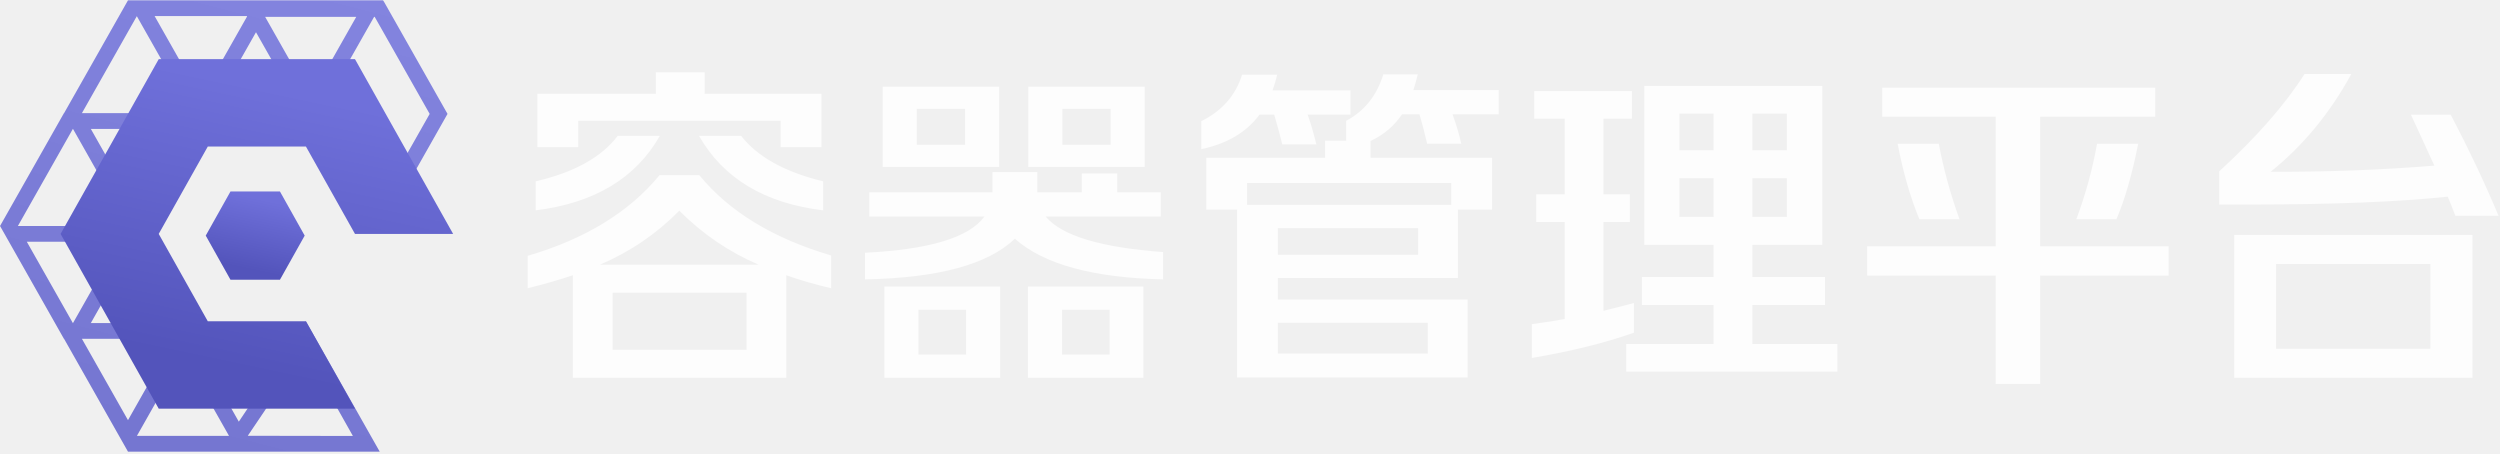
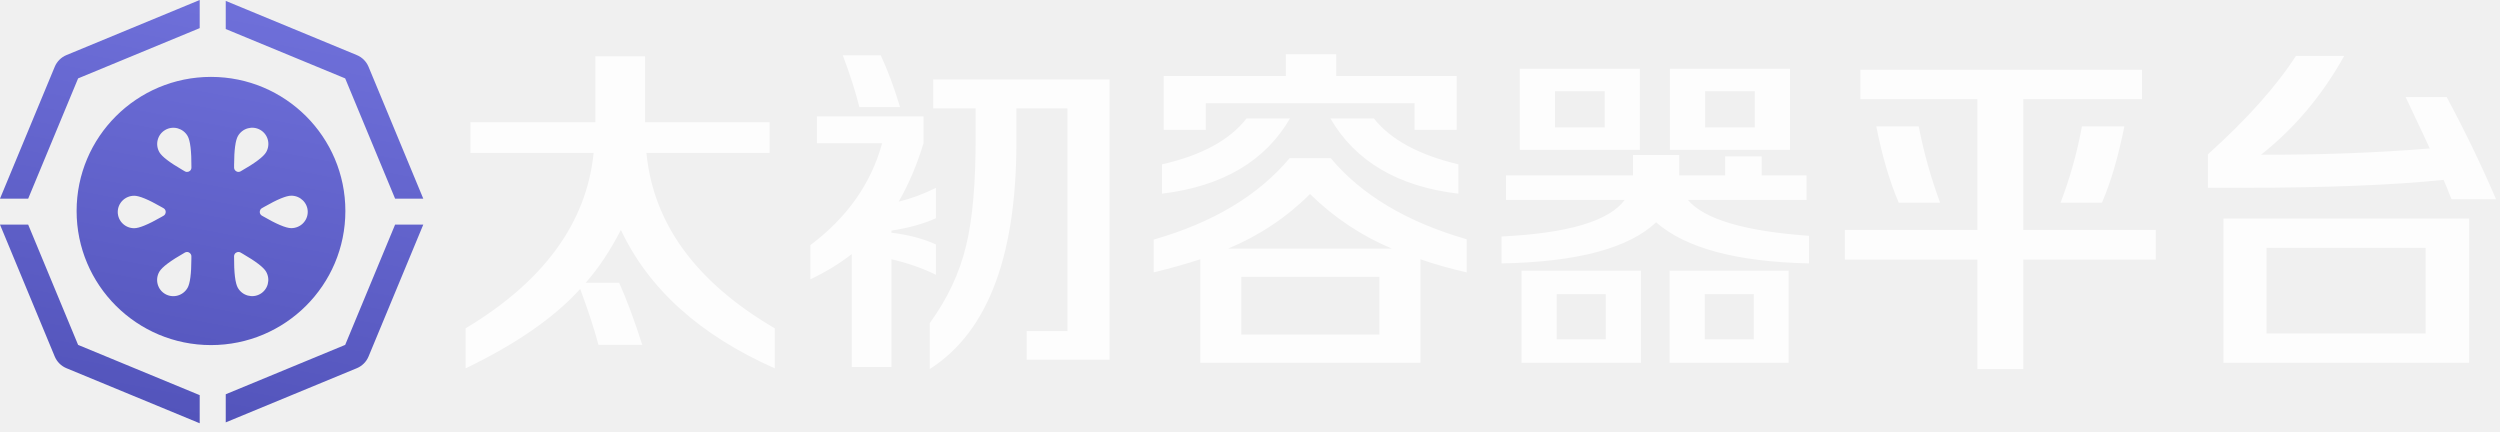
- <svg xmlns="http://www.w3.org/2000/svg" width="160px" height="29px" viewBox="0 0 160 29" version="1.1">
+ <svg xmlns="http://www.w3.org/2000/svg" width="168px" height="29px" viewBox="0 0 168 29" version="1.1">
  <defs>
-     <linearGradient x1="76.469%" y1="-2.888%" x2="50%" y2="100%" id="linearGradient-1">
-       <stop stop-color="#8384DF" offset="0%" />
-       <stop stop-color="#7576D1" offset="100%" />
-     </linearGradient>
-     <linearGradient x1="68.518%" y1="11.88%" x2="50%" y2="89.644%" id="linearGradient-2">
-       <stop stop-color="#6F70DA" offset="0%" />
-       <stop stop-color="#5354BB" offset="100%" />
-     </linearGradient>
-     <linearGradient x1="68.518%" y1="11.781%" x2="50%" y2="89.747%" id="linearGradient-3">
+     <linearGradient x1="68.518%" y1="1.922%" x2="50%" y2="100%" id="linearGradient-1">
      <stop stop-color="#6F70DA" offset="0%" />
      <stop stop-color="#5354BB" offset="100%" />
    </linearGradient>
  </defs>
  <g id="kubeoperator" stroke="none" stroke-width="1" fill="none" fill-rule="evenodd">
-     <g id="持续交付-制品库-项目空间备份-4" transform="translate(-20, -21)">
-       <g id="logo" transform="translate(20, 21)">
-         <path d="M24.542,0.021 L24.514,0.069 L24.551,0.069 L28.641,7.29 L24.551,14.513 L24.542,14.513 L20.457,7.297 L20.452,7.29 L12.281,7.29 L12.308,7.241 L12.272,7.242 L8.187,14.457 L8.191,14.464 L12.277,21.678 L12.281,21.685 L15.284,26.987 L19.579,20.562 L24.302,28.906 L8.191,28.906 L4.101,21.685 L4.092,21.685 L0.007,14.471 L0.002,14.464 L4.092,7.242 L4.101,7.242 L8.187,0.028 L8.191,0.021 L24.542,0.021 Z M19.521,22.465 L15.858,27.89 L22.585,27.901 L19.521,22.465 Z M11.709,22.693 L8.762,27.896 L14.657,27.896 L11.709,22.693 Z M11.137,21.684 L5.243,21.685 L8.191,26.89 L11.138,21.685 L11.137,21.684 Z M7.618,15.473 L1.716,15.473 L4.663,20.675 L4.672,20.675 L7.618,15.473 Z M8.19,16.48 L5.813,20.675 L10.567,20.675 L8.19,16.48 Z M4.672,8.251 L4.663,8.251 L1.144,14.464 L1.144,14.464 L7.04,14.464 L7.615,13.448 L4.672,8.251 Z M23.98,1.079 L23.942,1.079 L20.996,6.281 L21.011,6.281 L21.304,6.777 L21.312,6.792 L24.546,12.503 L27.499,7.29 L23.98,1.079 Z M10.559,8.251 L5.813,8.251 L8.187,12.441 L10.559,8.251 Z M8.757,1.035 L5.242,7.242 L11.129,7.241 L11.7,6.233 L8.757,1.035 Z M15.8,1.03 L9.896,1.03 L12.843,6.232 L12.879,6.232 L15.813,1.054 L15.8,1.03 Z M16.383,2.062 L14.021,6.232 L18.747,6.232 L16.383,2.062 Z M22.8,1.079 L16.969,1.079 L19.885,6.225 L22.8,1.079 Z" id="形状结合" fill="url(#linearGradient-1)" fill-rule="nonzero" />
-         <g id="Page-1" transform="translate(3.790231, 3.677576)">
-           <path d="M3.228,16.885 L9.509,16.885 L12.649,22.478 L6.368,22.478 L3.228,16.885 L0.088,11.293 L3.228,5.7 L6.368,11.293 L9.509,5.7 L15.789,5.7 L15.789,5.7 L12.649,0.108 L18.929,0.108 L22.069,5.7 L22.07,5.7 L25.21,11.293 L18.929,11.293 L15.789,5.7 L12.649,0.108 L11.393,2.345 L12.649,0.108 L6.368,0.108 L3.228,5.7 L6.368,11.293 L5.74,12.411 L6.368,11.293 L9.509,16.885 L3.228,16.885 L3.228,16.885 Z M14.316,19.508 L15.789,16.885 L18.929,22.478 L12.649,22.478 L9.509,16.885 L15.789,16.885 L14.316,19.508 Z" id="path-2" fill="url(#linearGradient-2)" />
-           <polygon id="Fill-12" fill="url(#linearGradient-3)" points="10.96 14.225 9.377 11.402 10.96 8.578 14.127 8.578 15.71 11.402 14.127 14.225" />
-         </g>
-         <path d="M37.005,9.416 L37.005,7.732 L49.961,7.732 L49.961,9.416 L52.574,9.416 L52.574,6.005 L45.1,6.005 L45.1,4.627 L41.973,4.627 L41.973,6.005 L34.392,6.005 L34.392,9.416 L37.005,9.416 Z M34.285,13.463 C38.04,12.996 40.688,11.407 42.23,8.695 L42.23,8.695 L39.532,8.695 C38.49,10.065 36.741,11.035 34.285,11.604 L34.285,11.604 L34.285,13.463 Z M52.681,13.463 L52.681,11.604 C50.225,11.006 48.476,10.036 47.434,8.695 L47.434,8.695 L44.736,8.695 C46.292,11.421 48.94,13.011 52.681,13.463 L52.681,13.463 Z M50.325,24.18 L50.325,17.618 C51.182,17.924 52.138,18.201 53.195,18.449 L53.195,18.449 L53.195,16.35 C49.483,15.256 46.67,13.543 44.757,11.21 L44.757,11.21 L42.209,11.21 C40.267,13.572 37.454,15.293 33.771,16.372 L33.771,16.372 L33.771,18.449 C34.827,18.187 35.791,17.91 36.662,17.618 L36.662,17.618 L36.662,24.18 L50.325,24.18 Z M48.548,16.94 L38.397,16.94 C40.338,16.109 42.03,14.957 43.472,13.485 C44.957,14.972 46.649,16.124 48.548,16.94 L48.548,16.94 Z M47.777,22.386 L39.211,22.386 L39.211,18.734 L47.777,18.734 L47.777,22.386 Z M73.261,10.685 L73.261,5.545 L65.809,5.545 L65.809,10.685 L73.261,10.685 Z M63.946,10.685 L63.946,5.545 L56.493,5.545 L56.493,10.685 L63.946,10.685 Z M61.761,9.263 L58.677,9.263 L58.677,6.967 L61.761,6.967 L61.761,9.263 Z M71.077,9.263 L67.993,9.263 L67.993,6.967 L71.077,6.967 L71.077,9.263 Z M74.439,17.881 L74.439,16.131 C70.442,15.839 67.936,15.081 66.922,13.856 L66.922,13.856 L74.289,13.856 L74.289,12.303 L71.505,12.303 L71.505,11.101 L69.235,11.101 L69.235,12.303 L66.387,12.303 L66.387,11.013 L63.517,11.013 L63.517,12.303 L55.636,12.303 L55.636,13.856 L63.003,13.856 C62.033,15.198 59.484,15.971 55.358,16.175 L55.358,16.175 L55.358,17.881 C60.041,17.793 63.239,16.926 64.952,15.278 C66.78,16.911 69.942,17.779 74.439,17.881 L74.439,17.881 Z M73.176,24.18 L73.176,18.34 L65.787,18.34 L65.787,24.18 L73.176,24.18 Z M64.01,24.18 L64.01,18.34 L56.6,18.34 L56.6,24.18 L64.01,24.18 Z M61.825,22.692 L58.784,22.692 L58.784,19.827 L61.825,19.827 L61.825,22.692 Z M71.013,22.692 L67.972,22.692 L67.972,19.827 L71.013,19.827 L71.013,22.692 Z M93.928,24.158 L93.928,19.171 L81.785,19.171 L81.785,17.793 L93.307,17.793 L93.307,13.419 L95.491,13.419 L95.491,10.094 L87.717,10.094 L87.717,9.023 C88.559,8.629 89.23,8.06 89.73,7.317 L89.73,7.317 L90.844,7.317 C91.015,7.885 91.179,8.512 91.336,9.198 L91.336,9.198 L93.521,9.198 C93.407,8.658 93.221,8.031 92.964,7.317 L92.964,7.317 L95.919,7.317 L95.919,5.764 L90.458,5.764 C90.558,5.458 90.651,5.122 90.737,4.758 L90.737,4.758 L88.531,4.758 C88.117,6.114 87.324,7.105 86.154,7.732 L86.154,7.732 L86.154,9.001 L84.805,9.001 L84.805,10.094 L77.202,10.094 L77.202,13.419 L79.172,13.419 L79.172,24.158 L93.928,24.158 Z M76.881,9.548 C78.537,9.198 79.779,8.461 80.607,7.339 L80.607,7.339 L81.549,7.339 C81.792,8.17 81.963,8.804 82.063,9.241 L82.063,9.241 L84.248,9.241 C84.062,8.483 83.877,7.849 83.691,7.339 L83.691,7.339 L86.432,7.339 L86.432,5.786 L81.442,5.786 C81.556,5.48 81.656,5.144 81.742,4.78 L81.742,4.78 L79.493,4.78 C79.079,6.107 78.208,7.098 76.881,7.754 L76.881,7.754 L76.881,9.548 Z M92.878,13.113 L79.815,13.113 L79.815,11.713 L92.878,11.713 L92.878,13.113 Z M90.758,16.306 L81.785,16.306 L81.785,14.6 L90.758,14.6 L90.758,16.306 Z M91.379,22.627 L81.785,22.627 L81.785,20.658 L91.379,20.658 L91.379,22.627 Z M117.592,23.786 L117.592,22.014 L112.152,22.014 L112.152,19.521 L116.8,19.521 L116.8,17.728 L112.152,17.728 L112.152,15.672 L116.628,15.672 L116.628,5.501 L105.235,5.501 L105.235,15.672 L109.668,15.672 L109.668,17.728 L105.085,17.728 L105.085,19.521 L109.668,19.521 L109.668,22.014 L104.079,22.014 L104.079,23.786 L117.592,23.786 Z M98.039,22.911 C100.538,22.488 102.715,21.949 104.571,21.293 L104.571,21.293 L104.571,19.39 C104.486,19.419 104.35,19.455 104.164,19.499 C103.479,19.674 102.965,19.805 102.622,19.893 L102.622,19.893 L102.622,14.206 L104.314,14.206 L104.314,12.435 L102.622,12.435 L102.622,7.601 L104.443,7.601 L104.443,5.83 L98.189,5.83 L98.189,7.601 L100.138,7.601 L100.138,12.435 L98.318,12.435 L98.318,14.206 L100.138,14.206 L100.138,20.418 C100.01,20.432 99.803,20.469 99.517,20.527 C98.86,20.629 98.368,20.702 98.039,20.746 L98.039,20.746 L98.039,22.911 Z M109.668,9.613 L107.484,9.613 L107.484,7.273 L109.668,7.273 L109.668,9.613 Z M114.358,9.613 L112.152,9.613 L112.152,7.273 L114.358,7.273 L114.358,9.613 Z M109.668,13.878 L107.484,13.878 L107.484,11.407 L109.668,11.407 L109.668,13.878 Z M114.358,13.878 L112.152,13.878 L112.152,11.407 L114.358,11.407 L114.358,13.878 Z M130.57,24.573 L130.57,17.64 L138.794,17.64 L138.794,15.759 L130.57,15.759 L130.57,7.47 L137.937,7.47 L137.937,5.611 L120.462,5.611 L120.462,7.47 L127.722,7.47 L127.722,15.759 L119.498,15.759 L119.498,17.64 L127.722,17.64 L127.722,24.573 L130.57,24.573 Z M135.453,14.031 C135.995,12.763 136.459,11.152 136.845,9.198 L136.845,9.198 L134.211,9.198 C133.911,10.86 133.468,12.471 132.883,14.031 L132.883,14.031 L135.453,14.031 Z M125.409,14.031 C124.838,12.457 124.395,10.845 124.081,9.198 L124.081,9.198 L121.447,9.198 C121.804,11.05 122.268,12.661 122.839,14.031 L122.839,14.031 L125.409,14.031 Z M159.909,13.813 C159.024,11.698 158.003,9.54 156.847,7.339 L156.847,7.339 L154.298,7.339 C154.413,7.587 154.584,7.958 154.812,8.454 C155.255,9.402 155.583,10.116 155.798,10.598 C152.442,10.875 148.952,11.006 145.325,10.991 C147.395,9.329 149.116,7.244 150.486,4.736 L150.486,4.736 L147.488,4.736 C146.26,6.675 144.44,8.753 142.027,10.969 L142.027,10.969 L142.027,13.091 L144.185,13.091 C149.379,13.085 153.535,12.918 156.654,12.588 C156.84,13.025 156.954,13.31 156.997,13.441 C157.068,13.601 157.118,13.725 157.147,13.813 L157.147,13.813 L159.909,13.813 Z M158.239,24.18 L158.239,15.037 L142.991,15.037 L142.991,24.18 L158.239,24.18 Z M155.541,22.321 L145.668,22.321 L145.668,16.896 L155.541,16.896 L155.541,22.321 Z" id="容器管理平台" fill-opacity="0.837" fill="#FFFFFF" fill-rule="nonzero" />
-       </g>
+     <g id="logo_white">
+       <path d="M1.894,15.095 L5.249,23.177 L13.42,26.554 L13.42,28.444 L4.467,24.744 C4.11,24.596 3.826,24.313 3.678,23.957 L-1.234568e-13,15.095 L1.894,15.095 Z M28.444,15.095 L24.766,23.957 C24.618,24.313 24.335,24.596 23.977,24.744 L15.17,28.384 L15.17,26.494 L23.196,23.177 L26.55,15.095 L28.444,15.095 Z M14.179,5.167 C19.166,5.167 23.209,9.201 23.209,14.179 C23.209,19.156 19.166,23.19 14.179,23.19 C9.191,23.19 5.148,19.156 5.148,14.179 C5.148,9.201 9.191,5.167 14.179,5.167 Z M12.568,16.934 C12.518,16.934 12.469,16.947 12.425,16.972 C11.459,17.521 10.887,17.95 10.708,18.258 C10.403,18.786 10.579,19.457 11.102,19.758 C11.625,20.059 12.297,19.876 12.602,19.348 C12.771,19.056 12.858,18.406 12.861,17.397 L12.861,17.223 L12.86,17.198 C12.846,17.049 12.721,16.933 12.568,16.934 Z M15.767,17.079 C15.743,17.122 15.729,17.171 15.729,17.221 C15.722,18.33 15.808,19.039 15.986,19.347 C16.291,19.874 16.963,20.057 17.486,19.755 C18.009,19.454 18.186,18.782 17.881,18.255 C17.712,17.963 17.19,17.564 16.316,17.057 L16.24,17.013 L16.165,16.97 L16.141,16.958 C16.006,16.896 15.843,16.947 15.767,17.079 Z M9.019,13.155 C8.408,13.155 7.913,13.643 7.913,14.246 C7.913,14.848 8.407,15.336 9.018,15.336 C9.356,15.336 9.964,15.085 10.842,14.583 L10.918,14.539 L10.993,14.495 L11.015,14.481 C11.137,14.394 11.174,14.228 11.097,14.098 C11.077,14.063 11.05,14.033 11.018,14.01 L10.993,13.994 L10.918,13.95 L10.844,13.908 C9.965,13.405 9.357,13.154 9.019,13.155 Z M19.575,13.15 C19.237,13.15 18.629,13.401 17.751,13.904 L17.675,13.947 L17.6,13.991 L17.577,14.005 C17.456,14.092 17.419,14.258 17.496,14.389 C17.521,14.432 17.557,14.467 17.6,14.493 C18.559,15.052 19.217,15.332 19.574,15.331 C20.185,15.331 20.68,14.843 20.68,14.24 C20.68,13.638 20.186,13.15 19.575,13.15 Z M15.17,0.06 L23.977,3.701 C24.335,3.848 24.618,4.131 24.766,4.488 L28.444,13.349 L26.55,13.349 L23.196,5.268 L15.17,1.951 L15.17,0.06 Z M13.42,-3.12638804e-13 L13.42,1.89 L5.249,5.268 L1.894,13.349 L-1.234568e-13,13.349 L3.678,4.488 C3.826,4.131 4.11,3.848 4.467,3.701 L13.42,-3.12638804e-13 Z M11.107,8.731 C10.584,9.032 10.407,9.704 10.712,10.231 C10.881,10.523 11.402,10.922 12.277,11.429 L12.428,11.516 L12.452,11.528 C12.587,11.59 12.75,11.539 12.826,11.407 C12.85,11.364 12.864,11.315 12.864,11.265 C12.871,10.156 12.785,9.448 12.607,9.139 C12.302,8.612 11.63,8.429 11.107,8.731 Z M15.991,9.138 C15.822,9.43 15.735,10.08 15.731,11.089 L15.732,11.263 L15.733,11.288 C15.746,11.437 15.872,11.553 16.025,11.552 C16.075,11.552 16.124,11.539 16.168,11.514 C17.134,10.965 17.706,10.536 17.884,10.228 C18.19,9.7 18.014,9.029 17.491,8.728 C16.968,8.427 16.296,8.61 15.991,9.138 Z" id="形状结合备份" fill="url(#linearGradient-1)" />
+       <path d="M52.066,24.754 L52.066,22.063 C46.779,18.97 43.904,15.042 43.44,10.279 L43.44,10.279 L51.718,10.279 L51.718,8.214 L43.347,8.214 L43.347,3.784 L40.008,3.784 L40.008,8.214 L31.614,8.214 L31.614,10.279 L39.892,10.279 C39.413,14.98 36.545,18.908 31.289,22.063 L31.289,22.063 L31.289,24.754 C34.69,23.114 37.256,21.336 38.988,19.418 C39.529,20.872 39.938,22.125 40.217,23.176 L40.217,23.176 L43.162,23.176 C42.621,21.491 42.103,20.099 41.608,19.001 L41.608,19.001 L39.359,19.001 C40.209,18.042 40.997,16.859 41.724,15.452 C43.595,19.426 47.042,22.527 52.066,24.754 L52.066,24.754 Z M60.484,7.194 C60.082,5.864 59.649,4.704 59.185,3.714 L59.185,3.714 L56.635,3.714 C57.114,4.982 57.485,6.142 57.748,7.194 L57.748,7.194 L60.484,7.194 Z M62.478,24.8 C66.467,22.264 68.407,16.967 68.299,8.91 L68.299,8.91 L68.299,7.286 L71.731,7.286 L71.731,22.248 L68.994,22.248 L68.994,24.174 L74.56,24.174 L74.56,5.338 L62.71,5.338 L62.71,7.286 L65.562,7.286 L65.562,8.98 C65.578,12.227 65.361,14.748 64.913,16.542 C64.48,18.351 63.669,20.076 62.478,21.715 L62.478,21.715 L62.478,24.8 Z M59.904,24.661 L59.904,17.423 C60.986,17.671 61.983,18.019 62.896,18.467 L62.896,18.467 L62.896,16.426 C62.045,16.039 61.048,15.776 59.904,15.637 L59.904,15.637 L59.904,15.498 C61.095,15.312 62.092,15.034 62.896,14.663 L62.896,14.663 L62.896,12.622 C62.061,13.039 61.226,13.348 60.391,13.55 C61.056,12.405 61.612,11.098 62.061,9.629 L62.061,9.629 L62.061,7.82 L54.895,7.82 L54.895,9.629 L59.278,9.629 C58.536,12.336 56.928,14.617 54.455,16.472 L54.455,16.472 L54.455,18.769 C55.475,18.289 56.403,17.725 57.237,17.075 L57.237,17.075 L57.237,24.661 L59.904,24.661 Z M81.029,8.725 L81.029,6.938 L95.059,6.938 L95.059,8.725 L97.888,8.725 L97.888,5.106 L89.795,5.106 L89.795,3.644 L86.409,3.644 L86.409,5.106 L78.2,5.106 L78.2,8.725 L81.029,8.725 Z M78.084,13.016 C82.15,12.521 85.018,10.835 86.688,7.959 L86.688,7.959 L83.766,7.959 C82.637,9.413 80.743,10.441 78.084,11.044 L78.084,11.044 L78.084,13.016 Z M98.004,13.016 L98.004,11.044 C95.345,10.41 93.451,9.382 92.323,7.959 L92.323,7.959 L89.401,7.959 C91.086,10.851 93.953,12.537 98.004,13.016 L98.004,13.016 Z M95.453,24.382 L95.453,17.423 C96.381,17.748 97.416,18.042 98.56,18.305 L98.56,18.305 L98.56,16.078 C94.541,14.918 91.495,13.101 89.424,10.627 L89.424,10.627 L86.664,10.627 C84.562,13.132 81.516,14.957 77.528,16.101 L77.528,16.101 L77.528,18.305 C78.672,18.027 79.715,17.733 80.658,17.423 L80.658,17.423 L80.658,24.382 L95.453,24.382 Z M93.528,16.704 L82.537,16.704 C84.639,15.823 86.471,14.601 88.033,13.039 C89.64,14.617 91.472,15.838 93.528,16.704 L93.528,16.704 Z M92.694,22.48 L83.418,22.48 L83.418,18.606 L92.694,18.606 L92.694,22.48 Z M120.289,10.07 L120.289,4.619 L112.219,4.619 L112.219,10.07 L120.289,10.07 Z M110.201,10.07 L110.201,4.619 L102.131,4.619 L102.131,10.07 L110.201,10.07 Z M107.836,8.562 L104.497,8.562 L104.497,6.127 L107.836,6.127 L107.836,8.562 Z M117.923,8.562 L114.584,8.562 L114.584,6.127 L117.923,6.127 L117.923,8.562 Z M121.564,17.702 L121.564,15.846 C117.235,15.537 114.522,14.733 113.425,13.434 L113.425,13.434 L121.402,13.434 L121.402,11.787 L118.387,11.787 L118.387,10.511 L115.929,10.511 L115.929,11.787 L112.845,11.787 L112.845,10.418 L109.737,10.418 L109.737,11.787 L101.204,11.787 L101.204,13.434 L109.181,13.434 C108.13,14.856 105.37,15.676 100.902,15.892 L100.902,15.892 L100.902,17.702 C105.973,17.609 109.436,16.689 111.291,14.941 C113.27,16.673 116.694,17.594 121.564,17.702 L121.564,17.702 Z M120.196,24.382 L120.196,18.189 L112.196,18.189 L112.196,24.382 L120.196,24.382 Z M110.271,24.382 L110.271,18.189 L102.247,18.189 L102.247,24.382 L110.271,24.382 Z M107.906,22.805 L104.613,22.805 L104.613,19.766 L107.906,19.766 L107.906,22.805 Z M117.854,22.805 L114.561,22.805 L114.561,19.766 L117.854,19.766 L117.854,22.805 Z M135.964,24.8 L135.964,17.447 L144.869,17.447 L144.869,15.452 L135.964,15.452 L135.964,6.66 L143.941,6.66 L143.941,4.688 L125.019,4.688 L125.019,6.66 L132.88,6.66 L132.88,15.452 L123.976,15.452 L123.976,17.447 L132.88,17.447 L132.88,24.8 L135.964,24.8 Z M141.251,13.619 C141.839,12.274 142.341,10.565 142.759,8.493 L142.759,8.493 L139.906,8.493 C139.582,10.256 139.103,11.964 138.469,13.619 L138.469,13.619 L141.251,13.619 Z M130.376,13.619 C129.757,11.949 129.278,10.24 128.938,8.493 L128.938,8.493 L126.086,8.493 C126.472,10.457 126.975,12.165 127.593,13.619 L127.593,13.619 L130.376,13.619 Z M167.733,13.387 C166.775,11.145 165.67,8.856 164.417,6.521 L164.417,6.521 L161.658,6.521 C161.781,6.784 161.967,7.178 162.214,7.704 C162.694,8.709 163.049,9.467 163.281,9.977 C159.648,10.271 155.868,10.41 151.942,10.395 C154.183,8.632 156.046,6.42 157.53,3.76 L157.53,3.76 L154.284,3.76 C152.954,5.817 150.983,8.021 148.37,10.372 L148.37,10.372 L148.37,12.622 L150.606,12.622 C156.277,12.618 160.811,12.44 164.209,12.088 C164.41,12.552 164.533,12.854 164.58,12.993 C164.657,13.163 164.711,13.294 164.742,13.387 L164.742,13.387 L167.733,13.387 Z M165.925,24.382 L165.925,14.686 L149.414,14.686 L149.414,24.382 L165.925,24.382 Z M163.003,22.411 L152.313,22.411 L152.313,16.658 L163.003,16.658 L163.003,22.411 Z" id="太初容器平台" fill="#FFFFFF" fill-rule="nonzero" opacity="0.849" />
    </g>
  </g>
</svg>
